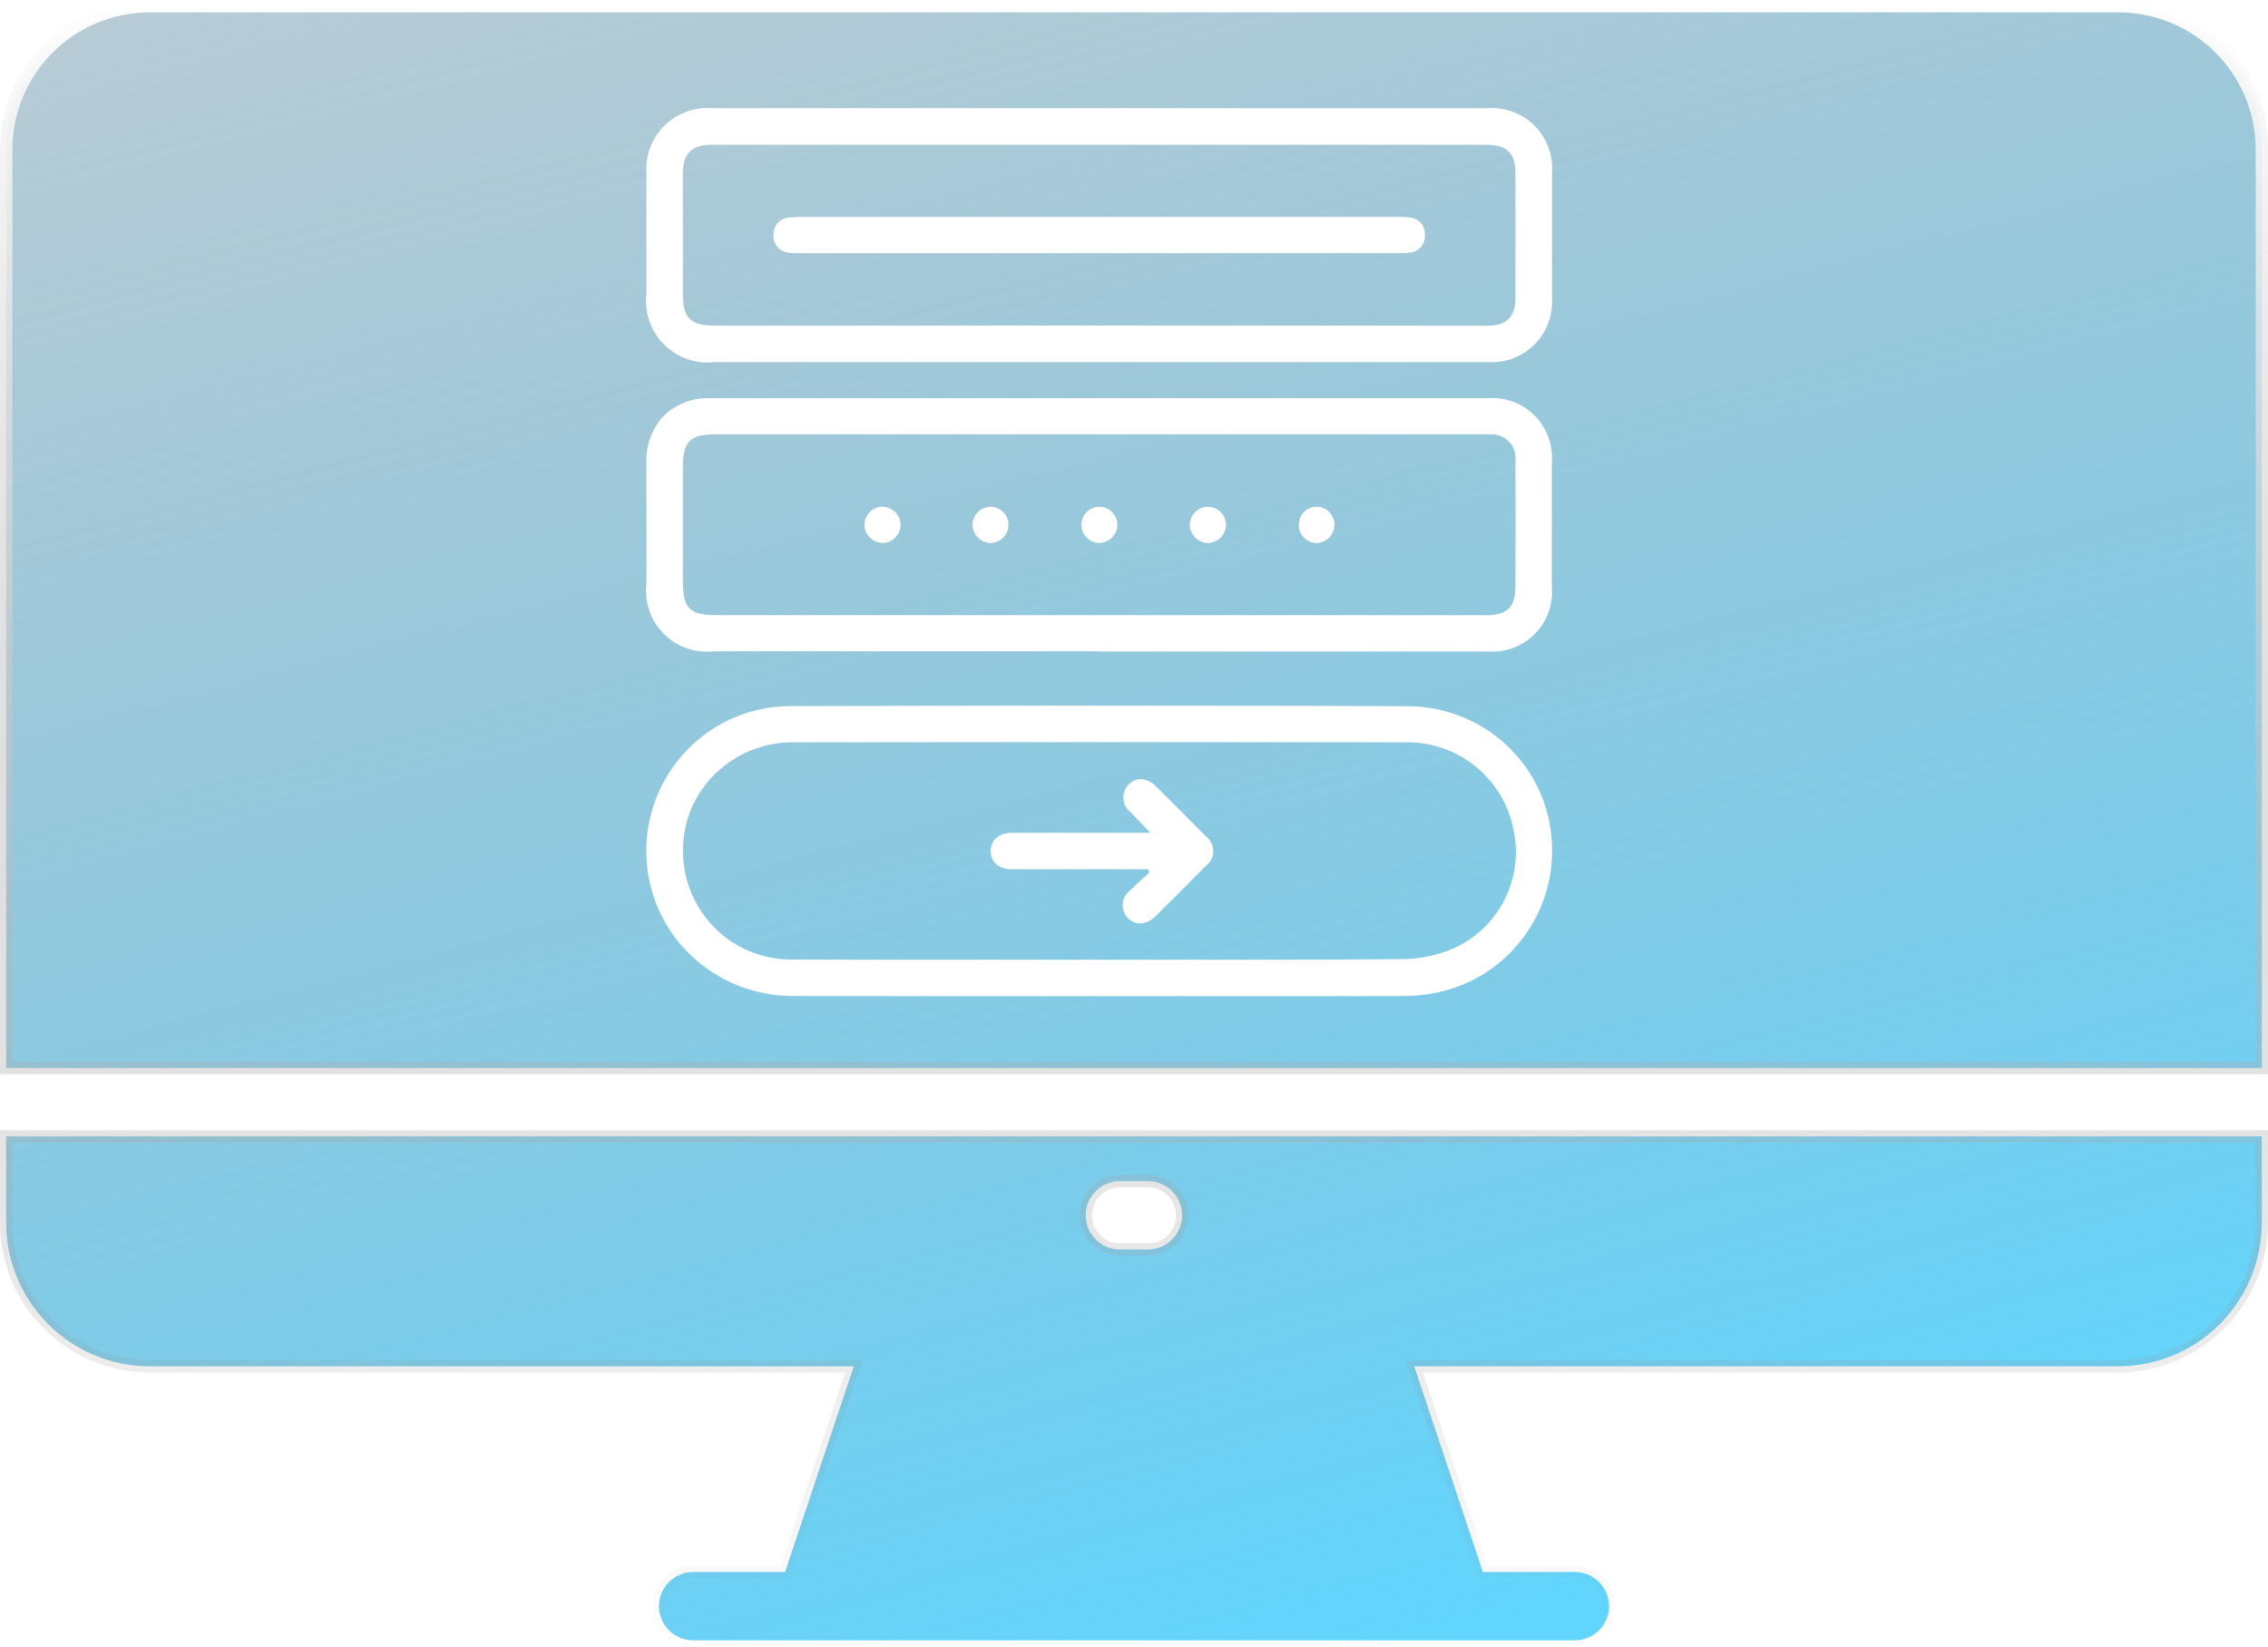
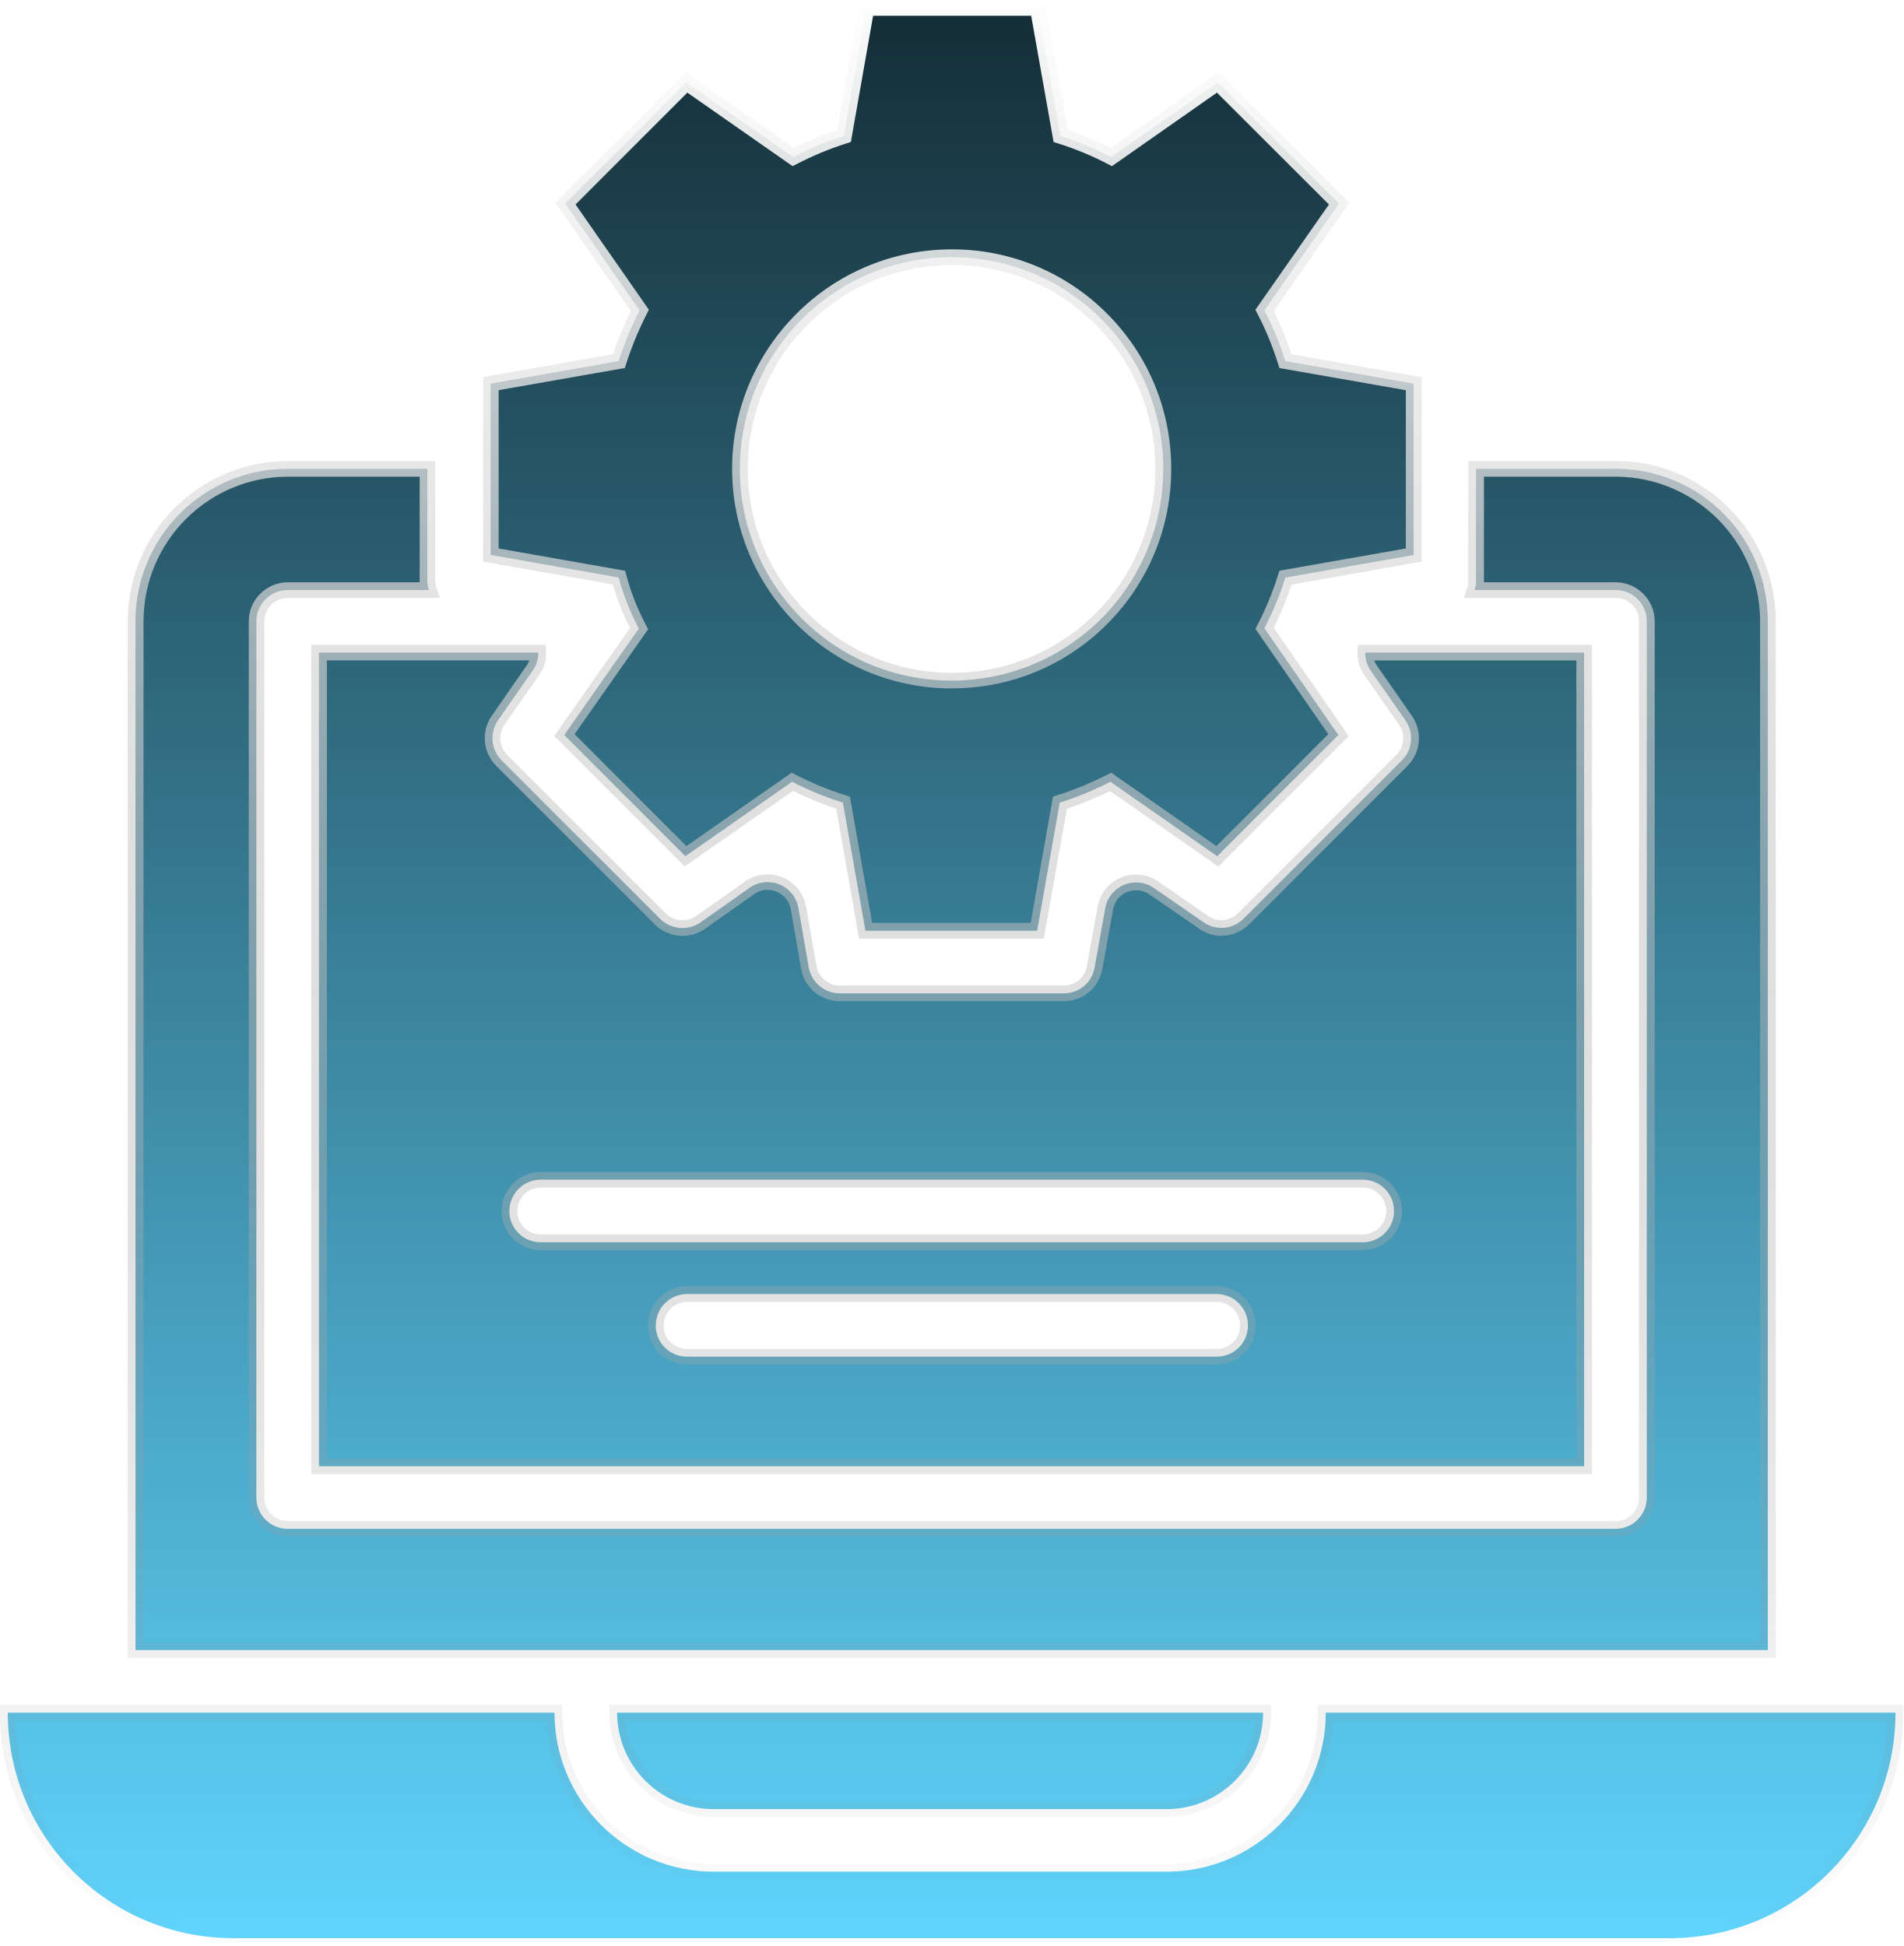
- <svg xmlns="http://www.w3.org/2000/svg" width="91.729" height="66.612" viewBox="0 0 91.729 66.612">
+ <svg xmlns="http://www.w3.org/2000/svg" width="60.78" height="62.143" viewBox="0 0 60.78 62.143">
  <defs>
-     <linearGradient id="linear-gradient" x1="0.946" y1="0.888" x2="0.195" y2="-1.182" gradientUnits="objectBoundingBox">
-       <stop offset="0" stop-color="#61d6ff" />
-       <stop offset="1" stop-color="#785a5a" stop-opacity="0" />
+     <linearGradient id="linear-gradient" x1="0.5" y1="-0.259" x2="0.5" y2="1" gradientUnits="objectBoundingBox">
+       <stop offset="0" />
+       <stop offset="1" stop-color="#60d6ff" />
    </linearGradient>
    <linearGradient id="linear-gradient-2" x1="0.5" x2="0.5" y2="1" gradientUnits="objectBoundingBox">
      <stop offset="0" stop-color="#fff" />
      <stop offset="1" stop-color="gray" stop-opacity="0" />
    </linearGradient>
  </defs>
-   <g id="Group_31965" data-name="Group 31965" transform="translate(-93.31 -440.915)">
-     <path id="Subtraction_9" data-name="Subtraction 9" d="M-4774.555-1070.888h-35.663a1.383,1.383,0,0,1-1.381-1.382,1.383,1.383,0,0,1,1.381-1.382h3.72l2.778-8.322h-28.475a5.813,5.813,0,0,1-5.807-5.805v-3.5h91.23v3.5a5.812,5.812,0,0,1-5.806,5.805h-28.474l2.778,8.322h3.718a1.385,1.385,0,0,1,1.384,1.382A1.385,1.385,0,0,1-4774.555-1070.888Zm-18.4-18.577a1.384,1.384,0,0,0-1.383,1.383,1.384,1.384,0,0,0,1.383,1.382h1.132a1.384,1.384,0,0,0,1.383-1.382,1.384,1.384,0,0,0-1.383-1.383Zm46.18-4.574H-4838v-37.17a5.805,5.805,0,0,1,5.807-5.79h79.617a5.8,5.8,0,0,1,5.806,5.79v37.17Zm-47.157-14.663c-4.167,0-8.322.007-12.35.02a5.8,5.8,0,0,0-4.159,1.756,5.837,5.837,0,0,0-1.667,4.229,5.8,5.8,0,0,0,1.768,4.065,5.965,5.965,0,0,0,4.161,1.677c1.682.006,3.365.007,4.789.007l3.731,0h.034l3.762,0h6.159c2.506,0,4.405,0,6.158-.006a6.723,6.723,0,0,0,1.421-.14,5.861,5.861,0,0,0,4.618-6.345,5.742,5.742,0,0,0-1.865-3.712,5.859,5.859,0,0,0-3.932-1.527C-4785.53-1108.7-4789.779-1108.7-4793.928-1108.7Zm.118-2.192h8.988c2.21,0,4.5,0,6.741,0a2.413,2.413,0,0,0,2.6-2.589c0-2.024,0-3.644,0-5.1a2.412,2.412,0,0,0-2.575-2.559l-15.729,0-15.73,0a2.575,2.575,0,0,0-1.885.711,2.647,2.647,0,0,0-.7,1.9c0,1.426,0,2.855,0,4.237v.66a2.458,2.458,0,0,0,2.712,2.734h15.581Zm-1.5-21.98-14.158,0a2.467,2.467,0,0,0-2.633,2.626c0,1.426,0,2.855,0,4.237v.66a2.486,2.486,0,0,0,2.76,2.75h23.4c2.613,0,5.259,0,7.864,0a2.441,2.441,0,0,0,2.6-2.6c0-1.674,0-3.371,0-5.046a2.438,2.438,0,0,0-2.625-2.624Zm7.846,34.451-3.153,0h-.244l-2.911,0-3.694,0-3.694,0c-1.944,0-3.558,0-5.077-.007a4.365,4.365,0,0,1-3.136-1.316,4.407,4.407,0,0,1-1.25-3.2,4.294,4.294,0,0,1,1.325-3.021,4.468,4.468,0,0,1,3.111-1.251c1.707,0,3.542-.005,5.779-.005h8.665l3.158,0h3.157c1.583,0,2.877,0,4.073.005a4.366,4.366,0,0,1,4.308,3.464,4.279,4.279,0,0,1-2.362,4.851,5.355,5.355,0,0,1-2.094.455C-4783.238-1098.431-4785.076-1098.423-4787.465-1098.423Zm-8.839-3.663h4.48l.035.067.012.023.023.045c-.06.055-.121.11-.182.164l-.067.06c-.183.163-.373.332-.55.511a.745.745,0,0,0-.084,1.1.684.684,0,0,0,.5.225.923.923,0,0,0,.631-.3c.716-.7,1.378-1.366,2.026-2.026a.744.744,0,0,0,0-1.2c-.593-.609-1.244-1.261-1.989-1.994a.948.948,0,0,0-.644-.318.68.68,0,0,0-.485.219.751.751,0,0,0,.087,1.129c.184.193.368.385.585.61l.05.052.152.158h-4.842c-.3,0-.542,0-.769.006a.912.912,0,0,0-.658.241.7.7,0,0,0-.183.516c.01.437.32.7.829.716.127,0,.269,0,.445,0h.593Zm10.317-10.278h-23.269c-1.1,0-1.372-.268-1.372-1.367v-4.649c0-1,.3-1.3,1.3-1.3h30.02l.38,0,.382,0c.2,0,.367,0,.523.007a.961.961,0,0,1,1.067,1.077c.01,1.679.006,3.38,0,4.881v.164c0,.868-.325,1.191-1.2,1.191Zm.988-4.385a.727.727,0,0,0-.719.732.733.733,0,0,0,.708.736h.013a.74.74,0,0,0,.719-.713.725.725,0,0,0-.682-.755Zm-4.393,0a.745.745,0,0,0-.736.726.76.76,0,0,0,.719.742h.017a.753.753,0,0,0,.731-.708.742.742,0,0,0-.689-.759Zm-13.161,0-.047,0a.743.743,0,0,0-.686.765.757.757,0,0,0,.733.7h.023a.744.744,0,0,0,.708-.747A.744.744,0,0,0-4802.552-1116.748Zm8.766,0a.729.729,0,0,0-.722.719.737.737,0,0,0,.7.747h.025a.73.73,0,0,0,.514-.224.737.737,0,0,0,.216-.524A.737.737,0,0,0-4793.786-1116.747Zm-4.393,0a.737.737,0,0,0-.524.225.719.719,0,0,0-.207.525.748.748,0,0,0,.729.718h.007a.743.743,0,0,0,.716-.73.731.731,0,0,0-.705-.737Zm14.843-7.328h-26c-.991,0-1.293-.3-1.293-1.3v-1.615q0-1.616,0-3.232c0-.819.355-1.169,1.179-1.171h31.308c.842,0,1.186.335,1.188,1.155,0,1.658,0,3.339,0,5,0,.83-.342,1.169-1.173,1.169Zm-22.68-4.391a1.958,1.958,0,0,0-.356.025.66.66,0,0,0-.59.686.675.675,0,0,0,.6.727,1.517,1.517,0,0,0,.288.021h24.551a1.634,1.634,0,0,0,.344-.028.661.661,0,0,0,.561-.708.653.653,0,0,0-.572-.7,2.24,2.24,0,0,0-.4-.028h-24.428Z" transform="translate(4931.56 1578.165)" fill="url(#linear-gradient)" />
-     <g id="Group_31268" data-name="Group 31268" transform="translate(-2.438 -0.439)">
-       <g id="Group_31155" data-name="Group 31155" transform="translate(95.998 432.232)">
-         <path id="Union_91_-_Outline" data-name="Union 91 - Outline" d="M-1610.556-1186.869h-35.662a1.634,1.634,0,0,1-1.631-1.633,1.633,1.633,0,0,1,1.631-1.631h3.54l2.611-7.822h-28.129a6.062,6.062,0,0,1-6.056-6.055v-3.746h91.729v3.746a6.062,6.062,0,0,1-6.056,6.055H-1616.7l2.611,7.822h3.537a1.635,1.635,0,0,1,1.634,1.631A1.635,1.635,0,0,1-1610.556-1186.869Zm-35.662-2.764a1.132,1.132,0,0,0-1.131,1.131,1.133,1.133,0,0,0,1.131,1.133h35.662a1.135,1.135,0,0,0,1.134-1.133,1.134,1.134,0,0,0-1.134-1.131h-3.9l-.057-.171-2.888-8.651h28.821a5.562,5.562,0,0,0,5.556-5.555v-3.246h-90.729v3.246a5.562,5.562,0,0,0,5.556,5.555h28.823l-2.945,8.822Zm18.4-13.048h-1.132a1.635,1.635,0,0,1-1.633-1.633,1.635,1.635,0,0,1,1.633-1.633h1.132a1.635,1.635,0,0,1,1.633,1.633A1.635,1.635,0,0,1-1627.82-1202.681Zm-1.132-2.765a1.134,1.134,0,0,0-1.133,1.133,1.134,1.134,0,0,0,1.133,1.133h1.132a1.134,1.134,0,0,0,1.133-1.133,1.134,1.134,0,0,0-1.133-1.133Zm46.431-4.575h-91.729v-37.419a6.055,6.055,0,0,1,6.056-6.041h79.618a6.055,6.055,0,0,1,6.056,6.041Zm-91.229-.5h90.729v-36.919a5.555,5.555,0,0,0-5.556-5.541h-79.618a5.555,5.555,0,0,0-5.556,5.541Z" transform="translate(1674 1262.603)" fill="url(#linear-gradient-2)" />
-       </g>
+   <g id="Group_32317" data-name="Group 32317" transform="translate(0.249 0.25)">
+     <g id="Group_32066" data-name="Group 32066">
+       <path id="Union_184" data-name="Union 184" d="M-9288.8-20432.357a7.2,7.2,0,0,1-7.2-7.2h17.457a5.088,5.088,0,0,0,5.081,5.076h14.469a5.085,5.085,0,0,0,5.081-5.076h18.192a7.2,7.2,0,0,1-7.2,7.2Zm15.337-4.121a3.085,3.085,0,0,1-3.08-3.08h20.629a3.082,3.082,0,0,1-3.08,3.08Zm-18.459-5.08v-32.852a4.862,4.862,0,0,1,4.86-4.871h4.459v3.58a.905.905,0,0,0,.052.293h-4.511a1,1,0,0,0-1,1v27.98a1,1,0,0,0,1,1h42.4a1,1,0,0,0,1-1v-27.98a.992.992,0,0,0-1-1h-4.5a.93.93,0,0,0,.046-.293v-3.58h4.459a4.859,4.859,0,0,1,4.86,4.871v32.852Zm5.858-5.869v-25.984h7a.892.892,0,0,1-.181.582l-1.1,1.578a1.007,1.007,0,0,0,.113,1.281l5.062,5.061a1.018,1.018,0,0,0,1.28.123c.447-.324,1.05-.73,1.579-1.115a1,1,0,0,1,1.559.652l.329,1.893a1.009,1.009,0,0,0,.992.828h7.16a.992.992,0,0,0,.977-.828l.34-1.893a1,1,0,0,1,1.554-.643l1.579,1.09a1,1,0,0,0,1.28-.107l5.061-5.061a1,1,0,0,0,.108-1.281l-1.1-1.578a.935.935,0,0,1-.18-.582h6.989v25.984Zm10.755-4.5a.992.992,0,0,0,1,1h16.911a.992.992,0,0,0,1-1,1,1,0,0,0-1-1h-16.911A1,1,0,0,0-9275.307-20451.928Zm-4.676-3.652a1,1,0,0,0,1,1h26.252a1,1,0,0,0,1-1,1,1,0,0,0-1-1h-26.252A1,1,0,0,0-9279.982-20455.58Zm11.372-8.949-.72-4.09a10.166,10.166,0,0,1-1.621-.668l-3.409,2.377-3.868-3.869,2.382-3.4a7.881,7.881,0,0,1-.644-1.631l-4.089-.721V-20482l4.089-.719a10.866,10.866,0,0,1,.669-1.621l-2.376-3.41,3.867-3.867,3.41,2.381a10.23,10.23,0,0,1,1.62-.674l.72-4.088h5.468l.726,4.088a10.1,10.1,0,0,1,1.625.674l3.4-2.381,3.873,3.867-2.381,3.41a10.275,10.275,0,0,1,.668,1.621l4.095.719v5.473l-4.095.721a10.254,10.254,0,0,1-.668,1.619l2.36,3.41-3.868,3.869-3.409-2.377a11.093,11.093,0,0,1-1.62.668l-.721,4.09Zm-4.012-14.752a6.764,6.764,0,0,0,6.764,6.764,6.754,6.754,0,0,0,6.758-6.764,6.75,6.75,0,0,0-6.758-6.758A6.761,6.761,0,0,0-9272.622-20479.281Z" transform="translate(9296 20494)" fill="url(#linear-gradient)" />
+       <path id="Union_184_-_Outline" data-name="Union 184 - Outline" d="M-9242.92-20432.107H-9288.8a7.405,7.405,0,0,1-5.271-2.182,7.4,7.4,0,0,1-2.181-5.27v-.25h17.957v.25a4.833,4.833,0,0,0,4.831,4.826h14.469a4.833,4.833,0,0,0,4.831-4.826v-.25h18.692v.25a7.4,7.4,0,0,1-2.181,5.27A7.405,7.405,0,0,1-9242.92-20432.107Zm-52.825-7.2a6.9,6.9,0,0,0,2.03,4.666,6.907,6.907,0,0,0,4.917,2.035h45.878a6.907,6.907,0,0,0,4.917-2.035,6.9,6.9,0,0,0,2.03-4.666h-17.694a5.335,5.335,0,0,1-5.325,5.076h-14.469a5.335,5.335,0,0,1-5.325-5.076Zm36.753,3.08h-14.469a3.334,3.334,0,0,1-3.33-3.33v-.25h21.129v.25A3.334,3.334,0,0,1-9258.992-20436.229Zm-17.288-3.08a2.834,2.834,0,0,0,2.819,2.58h14.469a2.834,2.834,0,0,0,2.819-2.58Zm36.737-2h-52.627v-33.1a5.122,5.122,0,0,1,5.11-5.121h4.709v3.83a.673.673,0,0,0,.038.213l.113.33h-4.86a.749.749,0,0,0-.748.748v27.98a.751.751,0,0,0,.748.752h42.4a.751.751,0,0,0,.748-.752v-27.98a.74.74,0,0,0-.748-.748h-4.846l.108-.328a.669.669,0,0,0,.033-.215v-3.83h4.709a5.075,5.075,0,0,1,3.618,1.5,5.1,5.1,0,0,1,1.492,3.621Zm-52.127-.5h51.627v-32.6a4.621,4.621,0,0,0-4.61-4.621h-4.209v3.33c0,.014,0,.029,0,.043h4.205a1.25,1.25,0,0,1,1.248,1.248v27.98a1.252,1.252,0,0,1-1.248,1.252h-42.4a1.252,1.252,0,0,1-1.248-1.252v-27.98a1.25,1.25,0,0,1,1.248-1.248h4.21c0-.014,0-.029,0-.043v-3.33h-4.209a4.621,4.621,0,0,0-4.61,4.621Zm46.259-5.369h-40.9v-26.484h7.488l.012.238a1.143,1.143,0,0,1-.228.738l-1.1,1.576a.756.756,0,0,0,.085.963l5.062,5.059a.754.754,0,0,0,.538.223.773.773,0,0,0,.423-.127c.211-.154.453-.322.709-.5.289-.2.587-.41.865-.613a1.24,1.24,0,0,1,.712-.227,1.26,1.26,0,0,1,1.24,1.037l.329,1.895a.757.757,0,0,0,.746.621h7.16a.743.743,0,0,0,.729-.617l.341-1.9a1.24,1.24,0,0,1,1.228-1.027,1.242,1.242,0,0,1,.714.225l1.584,1.092a.712.712,0,0,0,.423.137.767.767,0,0,0,.537-.221l5.058-5.059a.751.751,0,0,0,.08-.961l-1.1-1.578a1.18,1.18,0,0,1-.225-.738l.014-.236h7.476Zm-40.4-.5h39.9v-25.484h-6.453a.747.747,0,0,0,.1.188l1.1,1.58a1.253,1.253,0,0,1-.137,1.6l-5.061,5.061a1.271,1.271,0,0,1-.888.363,1.212,1.212,0,0,1-.714-.23l-1.576-1.088a.766.766,0,0,0-.431-.135.742.742,0,0,0-.735.615l-.34,1.895a1.248,1.248,0,0,1-1.223,1.033h-7.16a1.251,1.251,0,0,1-1.237-1.031l-.33-1.9a.76.76,0,0,0-.748-.625.729.729,0,0,0-.421.135c-.279.2-.579.412-.87.615-.256.178-.5.346-.706.5l-.008.006a1.27,1.27,0,0,1-.7.213,1.245,1.245,0,0,1-.892-.369l-5.062-5.059a1.255,1.255,0,0,1-.142-1.6l1.1-1.584a.668.668,0,0,0,.1-.184h-6.466Zm28.413-3h-16.911a1.249,1.249,0,0,1-1.247-1.248,1.252,1.252,0,0,1,1.247-1.254h16.911a1.252,1.252,0,0,1,1.248,1.254A1.25,1.25,0,0,1-9257.4-20450.68Zm-16.911-2a.751.751,0,0,0-.747.754.739.739,0,0,0,.747.748h16.911a.74.74,0,0,0,.748-.748.752.752,0,0,0-.748-.754Zm21.582-1.65h-26.252a1.253,1.253,0,0,1-1.253-1.248,1.253,1.253,0,0,1,1.253-1.248h26.252a1.249,1.249,0,0,1,1.247,1.248A1.249,1.249,0,0,1-9252.728-20454.332Zm-26.252-2a.752.752,0,0,0-.753.748.752.752,0,0,0,.753.748h26.252a.749.749,0,0,0,.747-.748.749.749,0,0,0-.747-.748Zm16.062-7.951h-5.9l-.036-.207-.694-3.941a10.6,10.6,0,0,1-1.381-.568l-3.457,2.41-4.165-4.164.12-.172,2.3-3.275a8.107,8.107,0,0,1-.551-1.393l-4.141-.73v-5.891l.207-.037,3.941-.693a11.279,11.279,0,0,1,.569-1.381l-2.411-3.459,4.164-4.162.172.119,3.286,2.295a10.615,10.615,0,0,1,1.38-.574l.73-4.146h5.888l.036.207.7,3.939a10.537,10.537,0,0,1,1.386.574l3.447-2.414.148.146,4.021,4.016-2.415,3.459a10.525,10.525,0,0,1,.567,1.381l4.154.73v5.891l-.207.037-3.946.7a10.6,10.6,0,0,1-.568,1.379l2.394,3.459-.147.146-4.017,4.018-3.459-2.41a11.581,11.581,0,0,1-1.378.566Zm-5.482-.5h5.063l.711-4.031.143-.047a10.786,10.786,0,0,0,1.584-.652l.134-.068.122.086,3.238,2.258,3.572-3.574-2.327-3.363.069-.133a9.973,9.973,0,0,0,.651-1.58l.046-.145.149-.025,3.888-.684v-5.055l-4.036-.707-.047-.145a9.926,9.926,0,0,0-.651-1.582l-.07-.133.087-.125,2.261-3.238-3.576-3.572-3.353,2.348-.135-.07a9.863,9.863,0,0,0-1.585-.656l-.144-.045-.026-.15-.689-3.881h-5.048l-.71,4.029-.144.047a10.1,10.1,0,0,0-1.58.656l-.135.07-.125-.086-3.238-2.262-3.57,3.572,2.342,3.361-.068.135a10.574,10.574,0,0,0-.654,1.584l-.046.143-.148.025-3.882.682v5.055l4.039.711.041.154a7.555,7.555,0,0,0,.624,1.578l.07.137-.087.123-2.262,3.227,3.571,3.574,3.362-2.344.135.07a10.027,10.027,0,0,0,1.581.65l.144.047.026.148Zm2.542-7.488a7.022,7.022,0,0,1-7.014-7.014,7.019,7.019,0,0,1,7.014-7.008,6.964,6.964,0,0,1,4.958,2.051,6.965,6.965,0,0,1,2.05,4.957,6.974,6.974,0,0,1-2.05,4.961A6.958,6.958,0,0,1-9265.858-20472.268Zm0-13.521a6.518,6.518,0,0,0-6.514,6.508,6.521,6.521,0,0,0,6.514,6.514,6.464,6.464,0,0,0,4.6-1.906,6.472,6.472,0,0,0,1.9-4.607,6.459,6.459,0,0,0-1.9-4.6A6.463,6.463,0,0,0-9265.858-20485.789Z" transform="translate(9296 20494)" fill="url(#linear-gradient-2)" />
    </g>
  </g>
</svg>
